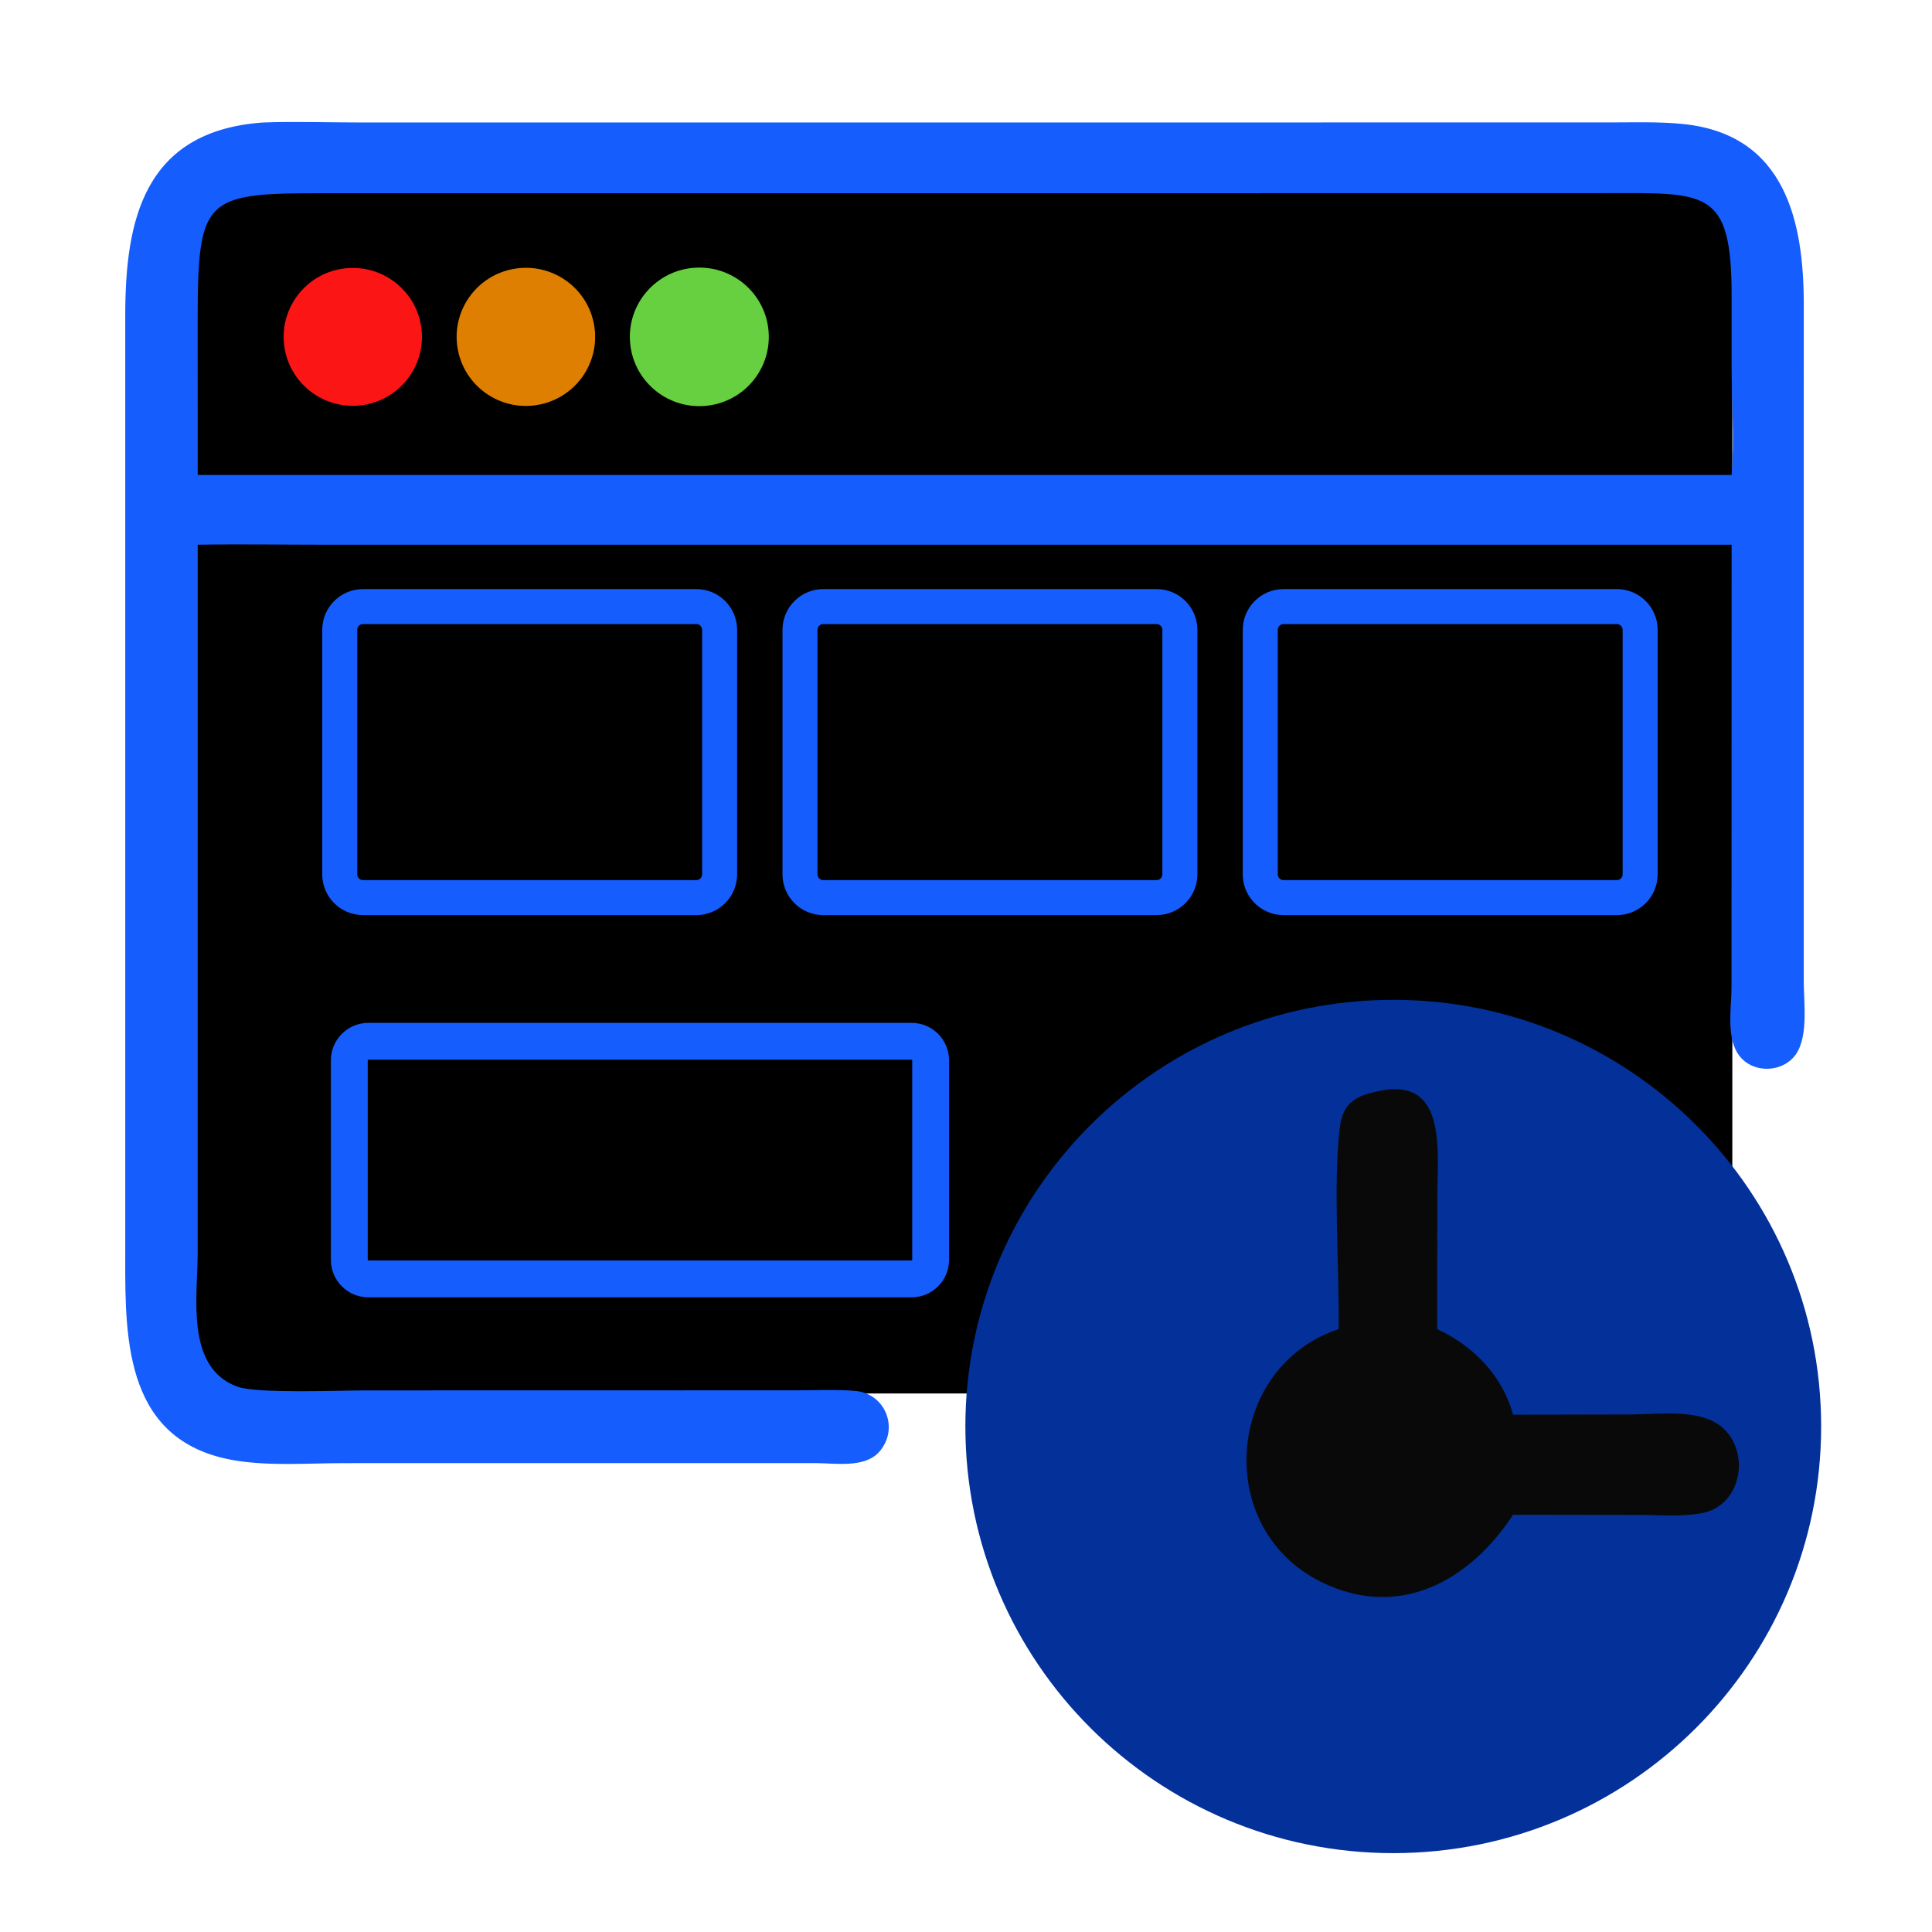
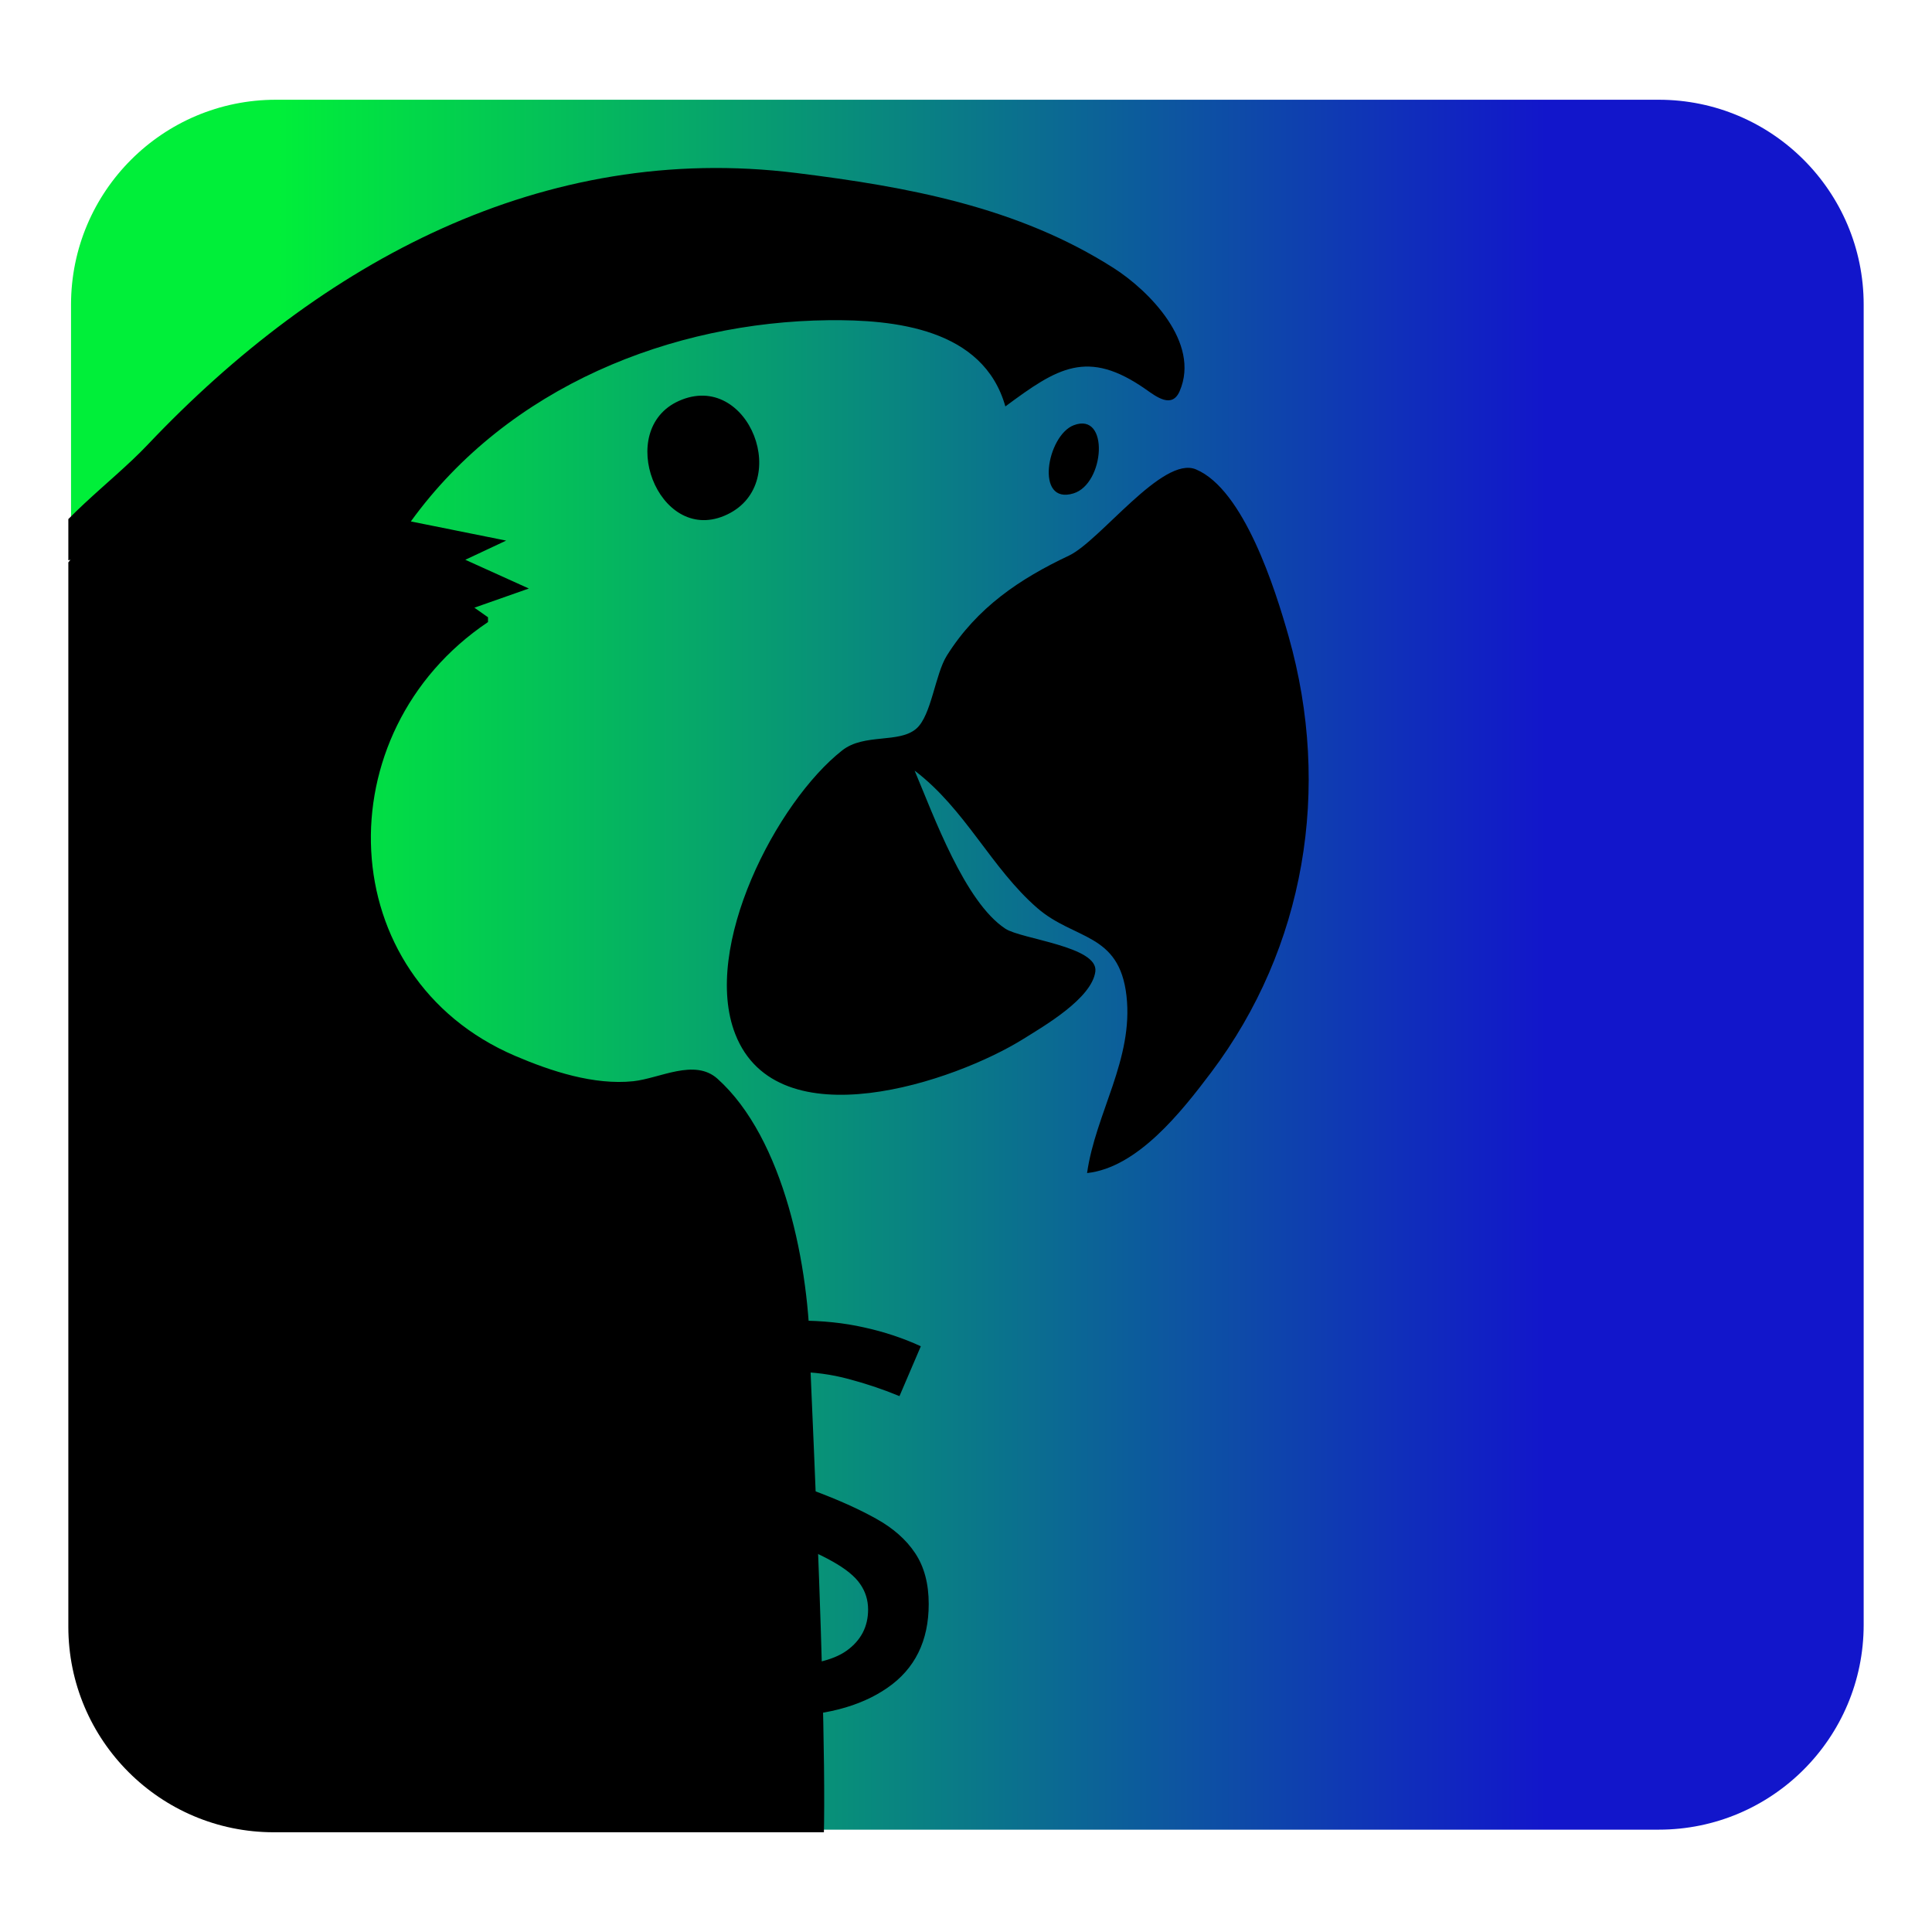
- <svg xmlns="http://www.w3.org/2000/svg" width="512" height="512" version="1.1" id="svg13">
-   <defs id="defs13" />
-   <rect style="fill:#000000;stroke-width:0.449;stroke-miterlimit:0" id="rect1" width="408.774" height="326.228" x="50.311" y="43.057" />
-   <path fill="#4EA4B6" d="m 69.74,32.46 c 8.571,-0.31 17.259,-0.003 25.844,-0.002 l 331.283,-0.014 c 6.354,2.48e-4 12.883,-0.223 19.208,0.424 27.186,2.781 31.943,26.049 31.949,47.905 l -0.01,179.446 c 0.001,5.703 1.426,15.405 -2.732,20.009 -3.46,3.827 -10.006,4.073 -13.651,0.358 -4.451,-4.537 -2.774,-13.184 -2.761,-18.916 l 0.025,-117.313 H 153.446 86.117 c -11.233,0 -22.491,-0.189 -33.721,0 l -0.01,187.628 c -9.01e-4,11.408 -3.362,30.408 10.487,35.489 5.195,1.905 27.074,0.999 33.93,0.999 l 114.441,-0.023 c 5.11,-0.004 10.424,-0.291 15.51,0.17 7.89,0.716 11.615,9.992 6.282,16.094 -3.843,4.399 -11.547,3.05 -16.759,3.026 l -125.298,0.008 c -9.19,0.008 -19.141,0.78 -28.201,-0.633 -29.391,-4.59 -29.646,-31.36 -29.587,-53.701 l 8e-4,-249.847 c 0.013,-25.091 4.843,-48.872 36.542,-51.108 z M 52.401,125.866 H 212.614 458.9 c 0.761,-9.289 0,-19.186 0,-28.548 V 78.484 c -0.011,-28.636 -6.57,-27.328 -34.056,-27.302 l -125.707,0.016 -207.04,0.005 C 54.36,51.198 52.374,50.129 52.381,85.217 Z" id="path1" style="fill:#155dfc;fill-opacity:1;stroke-width:1.264" />
-   <path fill="#446175" d="m 184.132,70.954 c 10.11,-0.657 18.854,6.953 19.565,17.032 0.71,10.078 -6.878,18.834 -16.981,19.595 -10.177,0.766 -19.036,-6.869 -19.752,-17.019 -0.716,-10.151 6.984,-18.946 17.168,-19.608 z" id="path2" style="fill:#66d041;fill-opacity:1;stroke-width:1.264" />
-   <path fill="#446175" d="m 136.424,71.21 c 9.981,-1.619 19.395,5.12 21.051,15.068 1.657,9.948 -5.07,19.356 -15.041,21.041 -10.018,1.691 -19.508,-5.054 -21.171,-15.048 -1.664,-9.996 5.132,-19.436 15.161,-21.061 z" id="path3" style="fill:#de7f02;fill-opacity:1;stroke-width:1.264" />
-   <path fill="#446175" d="m 91.481,71.114 c 10.037,-1.107 19.08,6.093 20.22,16.098 1.139,10.004 -6.053,19.043 -16.083,20.209 -10.074,1.172 -19.185,-6.038 -20.329,-16.086 -1.145,-10.047 6.112,-19.112 16.192,-20.222 z" id="path4" style="fill:#fc1515;fill-opacity:1;stroke-width:1.264" />
-   <g id="g1" transform="translate(3.806691,11.42008)">
-     <ellipse style="fill:#033099;fill-opacity:1;stroke:none;stroke-width:1.286;stroke-miterlimit:0;stroke-opacity:1" id="path7" cx="365.421" cy="366.609" rx="113.393" ry="113.069" />
-     <path fill="#4EA4B6" d="m 360.18,278.041 c 19.705,-5.163 16.936,15.077 16.918,27.876 l -0.031,34.897 c 9.568,4.427 17.302,12.332 20.096,22.675 l 31.542,-0.063 c 7.178,-0.009 18.383,-1.716 24.189,3.691 7.271,6.772 4.593,20.376 -5.453,22.407 -5.414,1.095 -11.628,0.522 -17.159,0.515 l -27.784,-0.036 h -5.334 c -11.476,17.585 -30.304,28.001 -50.905,17.777 -28.753,-14.27 -25.158,-57.101 4.693,-66.968 0.219,-15.808 -1.512,-38.205 0.286,-53.291 0.687,-5.765 3.284,-8.174 8.943,-9.482 z" id="path6" style="fill:#090909;fill-opacity:1;stroke-width:1.698" />
+ <svg xmlns="http://www.w3.org/2000/svg" xmlns:xlink="http://www.w3.org/1999/xlink" width="512mm" height="512mm" viewBox="0 0 512 512" version="1.1" id="svg1" xml:space="preserve">
+   <defs id="defs1">
+     <linearGradient id="linearGradient5">
+       <stop style="stop-color:#00ef39;stop-opacity:1;" offset="0.115" id="stop4" />
+       <stop style="stop-color:#1216cb;stop-opacity:1;" offset="0.823" id="stop5" />
+     </linearGradient>
+     <rect x="2071.601" y="367.027" width="565.773" height="368.478" id="rect58" />
+     <linearGradient id="linearGradient10">
+       <stop style="stop-color:#0f9b34;stop-opacity:1;" offset="0" id="stop10" />
+       <stop style="stop-color:#1a1fbe;stop-opacity:1;" offset="1" id="stop11" />
+     </linearGradient>
+     <linearGradient xlink:href="#linearGradient5" id="linearGradient9" gradientUnits="userSpaceOnUse" gradientTransform="matrix(0.3195618,0,0,0.4201438,469.5779,147.3607)" x1="12.038" y1="245.969" x2="500.765" y2="245.969" />
+     <clipPath clipPathUnits="userSpaceOnUse" id="clipPath21">
+       <circle style="font-variation-settings:normal;display:inline;opacity:1;vector-effect:none;fill:url(#linearGradient22);fill-opacity:1;stroke:none;stroke-width:0.704;stroke-linecap:butt;stroke-linejoin:miter;stroke-miterlimit:4;stroke-dasharray:0.704, 0.704;stroke-dashoffset:0;stroke-opacity:0.843;-inkscape-stroke:none;stop-color:#000000;stop-opacity:1" id="circle21" cx="505.212" cy="433.51" r="75" />
+     </clipPath>
+     <linearGradient xlink:href="#linearGradient10" id="linearGradient22" gradientUnits="userSpaceOnUse" gradientTransform="matrix(0.3195618,0,0,0.4201438,408.5665,152.0204)" x1="12.038" y1="245.969" x2="500.765" y2="245.969" />
+     <rect x="2071.601" y="367.027" width="565.773" height="368.478" id="rect58-6" />
+     <clipPath clipPathUnits="userSpaceOnUse" id="clipPath5">
+       <rect style="display:inline;fill:url(#linearGradient6);stroke:none;stroke-width:0.779;stroke-dasharray:0.779, 0.779;stroke-opacity:0.843" id="rect5" width="172.956" height="166.905" x="446.732" y="153.185" ry="19.771" />
+     </clipPath>
+     <linearGradient xlink:href="#linearGradient10" id="linearGradient6" gradientUnits="userSpaceOnUse" gradientTransform="matrix(0.3538899,0,0,0.4652766,442.4716,122.1933)" x1="12.038" y1="245.969" x2="500.765" y2="245.969" />
+   </defs>
+   <g id="layer4" style="display:inline" transform="translate(-473.112,-175.3458)">
+     <g id="g59" transform="translate(8.231901,9.728611)">
+       <g id="g2" transform="matrix(3.041827,0,0,3.041827,-956.3735,-341.322)">
+         <rect style="display:inline;fill:url(#linearGradient9);stroke:none;stroke-width:0.704;stroke-dasharray:0.704, 0.704;stroke-opacity:0.843" id="rect3-7" width="156.179" height="150.714" x="473.425" y="175.346" ry="17.853" />
+         <path style="display:inline;fill:#000000;fill-opacity:1;stroke:none;stroke-width:1.695" d="m 443.008,198.608 3.929,-0.922 c -3.927,4.749 -8.833,10.131 -10.914,16.132 l 3.056,-0.922 c -3.097,7.854 -11.769,19.089 -9.325,28.115 1.905,7.036 2.844,50.805 2.477,57.724 -1.897,35.69 62.63,49.475 86.598,27.151 1.717,-1.678 -0.724,-48.987 -0.735,-51.229 -0.041,-8.96 -2.526,-21.303 -8.916,-27.047 -2.21,-1.986 -5.565,-0.029 -8.109,0.236 -3.77,0.392 -7.89,-0.955 -11.35,-2.435 -17.641,-7.545 -18.427,-31.126 -2.619,-41.733 v -0.461 l -1.31,-0.922 5.239,-1.844 -6.112,-2.765 3.929,-1.844 -9.167,-1.844 c 9.42,-13.017 25.144,-19.188 40.162,-19.356 6.301,-0.071 14.909,0.773 17.025,8.294 5.001,-3.704 7.885,-5.593 13.533,-1.629 1,0.702 2.496,1.853 3.229,0.169 2.046,-4.701 -3.019,-9.718 -6.285,-11.812 -9.289,-5.957 -19.983,-7.863 -30.558,-9.181 -24.369,-3.036 -45.729,8.518 -62.426,26.14 -3.589,3.788 -8.848,7.293 -11.35,11.984 m 62.444,-16.197 c -6.152,2.768 -2.004,13.684 4.346,11.058 6.78,-2.804 2.385,-14.087 -4.346,-11.058 m 37.996,2.332 c -2.585,0.982 -3.773,7.698 -0.034,6.56 3.019,-0.919 3.482,-7.87 0.034,-6.56 m -15.313,33.223 c 4.902,3.721 7.365,9.375 11.806,13.226 3.57,3.097 7.882,2.342 8.575,8.436 0.693,6.094 -2.975,11.298 -3.791,17.053 4.851,-0.528 9.068,-5.877 11.933,-9.679 9.035,-11.994 11.606,-27.297 7.455,-41.942 -1.297,-4.575 -4.306,-14.129 -8.917,-16.069 -3.204,-1.348 -9.2,6.872 -12.217,8.297 -4.705,2.222 -8.822,4.967 -11.741,9.615 -1.134,1.805 -1.477,5.743 -2.927,7.018 -1.665,1.464 -5.014,0.429 -7.142,2.103 -6.327,4.976 -13.543,18.968 -10.284,27.29 4.067,10.383 21.153,4.567 27.728,0.454 1.925,-1.204 6.572,-3.876 6.908,-6.474 0.313,-2.42 -7.119,-3.108 -8.654,-4.118 -3.905,-2.568 -6.889,-10.841 -8.731,-15.212 z" id="path4-3" clip-path="url(#clipPath5)" transform="matrix(0.9057095,0,0,0.9057095,68.58114,36.3788)" />
+         <text xml:space="preserve" style="font-style:normal;font-variant:normal;font-weight:500;font-stretch:normal;font-size:62.012px;font-family:Ubuntu;-inkscape-font-specification:'Ubuntu, Medium';font-variant-ligatures:normal;font-variant-caps:normal;font-variant-numeric:normal;font-variant-east-asian:normal;text-align:center;writing-mode:lr-tb;direction:ltr;text-anchor:middle;display:inline;opacity:1;fill:#000000;fill-opacity:1;stroke:none;stroke-width:2.695;stroke-linecap:butt;stroke-linejoin:miter;stroke-miterlimit:4;stroke-dasharray:none;stroke-dashoffset:0;stroke-opacity:1" x="589.565" y="315.567" id="text59">
+           <tspan id="tspan6" x="589.565" y="315.567" style="stroke-width:2.695">ds</tspan>
+         </text>
+       </g>
+     </g>
  </g>
-   <rect style="fill:none;fill-opacity:1;stroke:#155dfc;stroke-width:9.28;stroke-dasharray:none;stroke-dashoffset:0;stroke-opacity:1" id="rect2" width="100.674" height="77.122" x="90.032" y="160.752" ry="6.173" />
-   <rect style="fill:none;fill-opacity:1;stroke:#155dfc;stroke-width:9.765;stroke-dasharray:none;stroke-dashoffset:0;stroke-opacity:1" id="rect2-1" width="154.055" height="62.966" x="92.571" y="275.954" ry="5.04" />
-   <rect style="fill:none;fill-opacity:1;stroke:#155dfc;stroke-width:9.28;stroke-dasharray:none;stroke-dashoffset:0;stroke-opacity:1" id="rect2-9" width="100.674" height="77.122" x="212.008" y="160.752" ry="6.173" />
-   <rect style="fill:none;fill-opacity:1;stroke:#155dfc;stroke-width:9.28;stroke-dasharray:none;stroke-dashoffset:0;stroke-opacity:1" id="rect2-9-8" width="100.674" height="77.122" x="333.984" y="160.752" ry="6.173" />
</svg>
